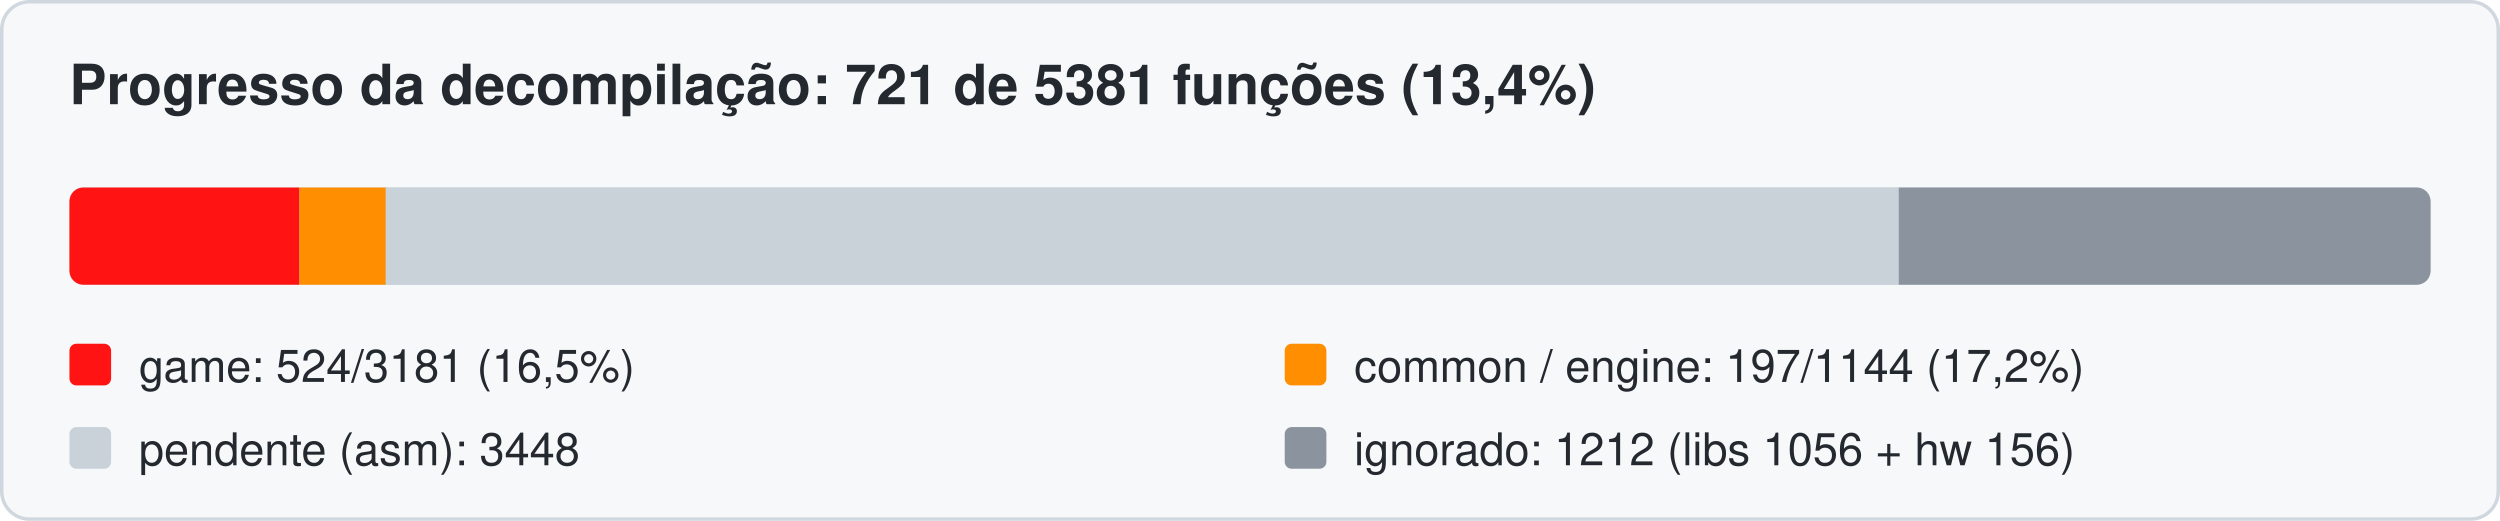
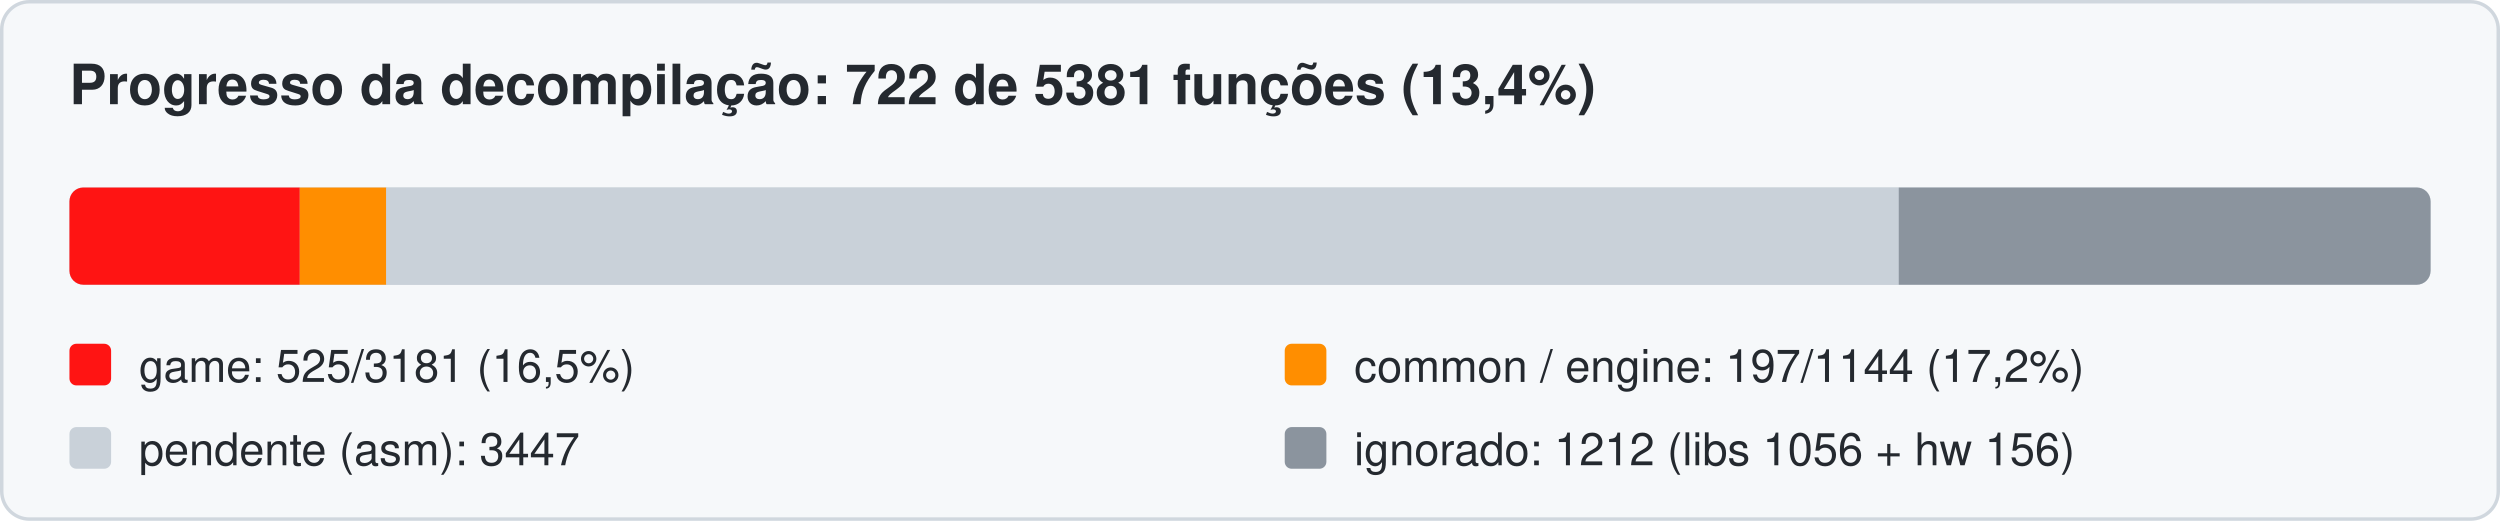
- <svg xmlns="http://www.w3.org/2000/svg" width="720" height="150" viewBox="0 0 720 150" role="img" aria-label="War of the Monsters: 721 de 5381 funcoes decompiladas (13,4%), 1212 ignoradas">
+ <svg xmlns="http://www.w3.org/2000/svg" width="720" height="150" viewBox="0 0 720 150" role="img" aria-label="War of the Monsters: 722 de 5381 funcoes decompiladas (13,4%), 1212 ignoradas">
  <rect x="0.5" y="0.5" width="719" height="149" rx="8" fill="#f6f8fa" stroke="#d0d7de" />
  <g font-family="-apple-system, 'Segoe UI', Helvetica, Arial, sans-serif">
-     <text x="20" y="30" font-size="16" font-weight="600" fill="#24292f">Progresso da decompilação: 721 de 5381 funções (13,4%)</text>
+     <text x="20" y="30" font-size="16" font-weight="600" fill="#24292f">Progresso da decompilação: 722 de 5381 funções (13,4%)</text>
    <rect x="20" y="54" width="680" height="28" rx="4" fill="#c9d1d9" />
    <clipPath id="r">
      <rect x="20" y="54" width="680" height="28" rx="4" />
    </clipPath>
    <g clip-path="url(#r)">
-       <rect x="20.00" y="54" width="66.22" height="28" fill="#ff1413" />
-       <rect x="86.22" y="54" width="24.90" height="28" fill="#ff8e00" />
-       <rect x="111.11" y="54" width="435.73" height="28" fill="#c9d1d9" />
+       <rect x="20.00" y="54" width="66.34" height="28" fill="#ff1413" />
+       <rect x="86.34" y="54" width="24.90" height="28" fill="#ff8e00" />
+       <rect x="111.24" y="54" width="435.60" height="28" fill="#c9d1d9" />
      <rect x="546.84" y="54" width="153.16" height="28" fill="#8b949e" />
    </g>
    <rect x="20" y="99" width="12" height="12" rx="2" fill="#ff1413" />
-     <text x="40" y="110" font-size="13" fill="#24292f">game: 524/3181 (16,5%)</text>
+     <text x="40" y="110" font-size="13" fill="#24292f">game: 525/3181 (16,5%)</text>
    <rect x="370" y="99" width="12" height="12" rx="2" fill="#ff8e00" />
    <text x="390" y="110" font-size="13" fill="#24292f">common / engine: 197/1144 (17,2%)</text>
    <rect x="20" y="123" width="12" height="12" rx="2" fill="#c9d1d9" />
-     <text x="40" y="134" font-size="13" fill="#24292f">pendente (asm): 3448</text>
+     <text x="40" y="134" font-size="13" fill="#24292f">pendente (asm): 3447</text>
    <rect x="370" y="123" width="12" height="12" rx="2" fill="#8b949e" />
    <text x="390" y="134" font-size="13" fill="#24292f">ignorado: 1212 (libs 1056 + hw 156)</text>
  </g>
</svg>
